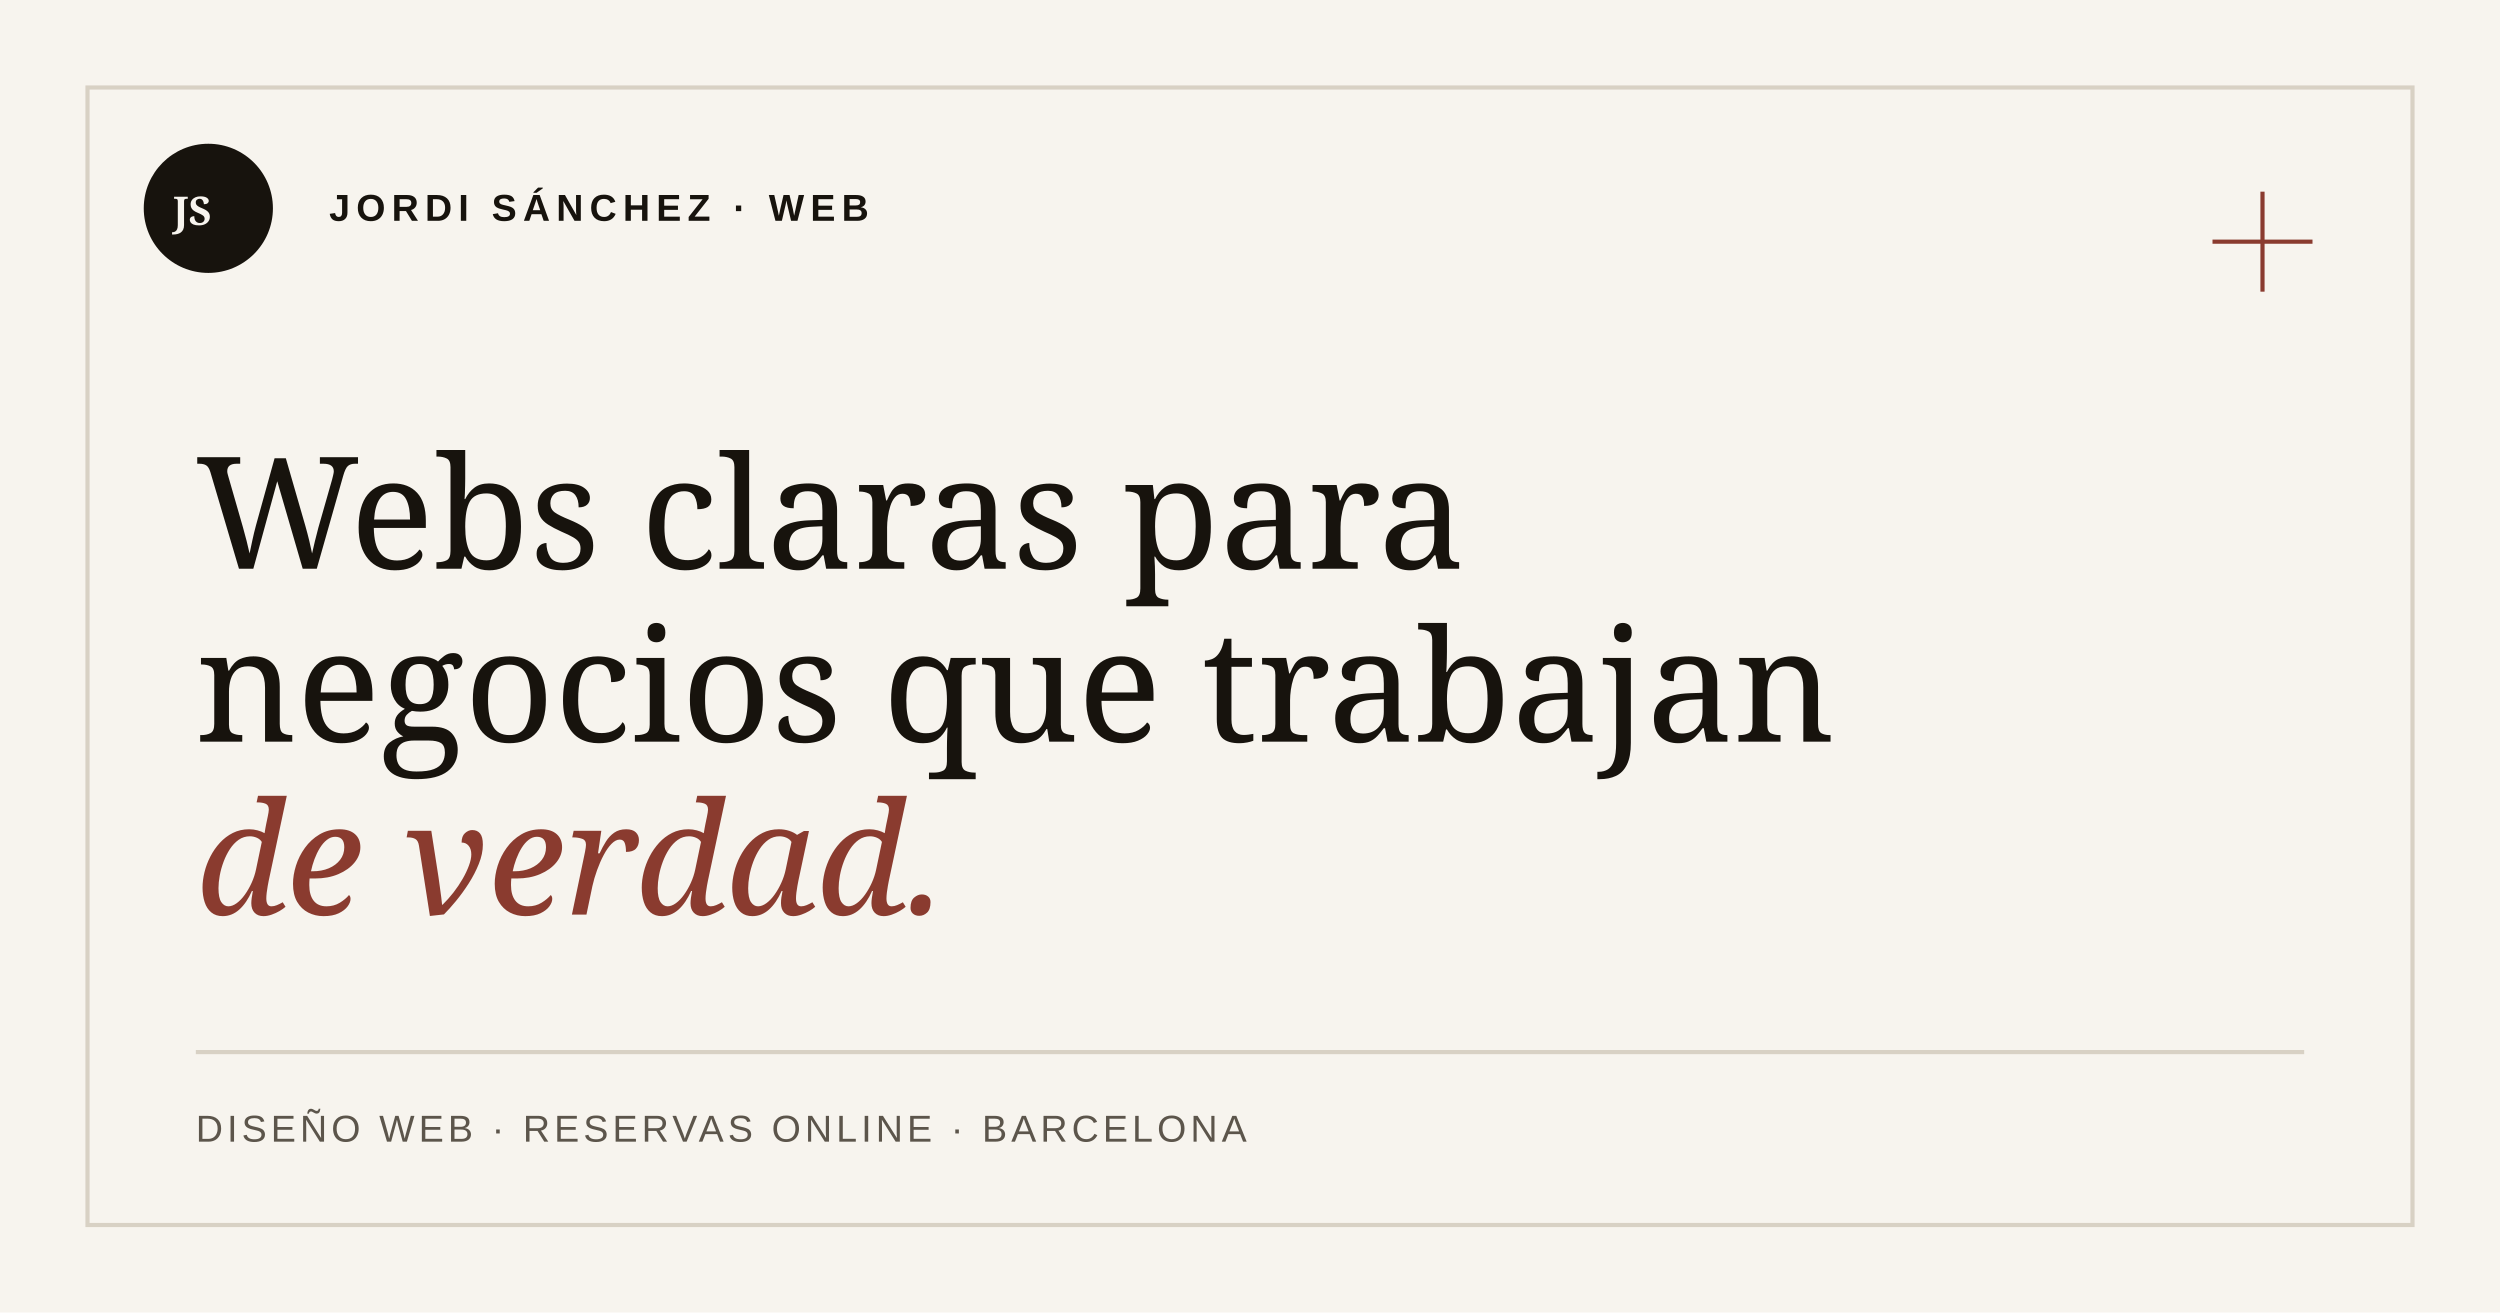
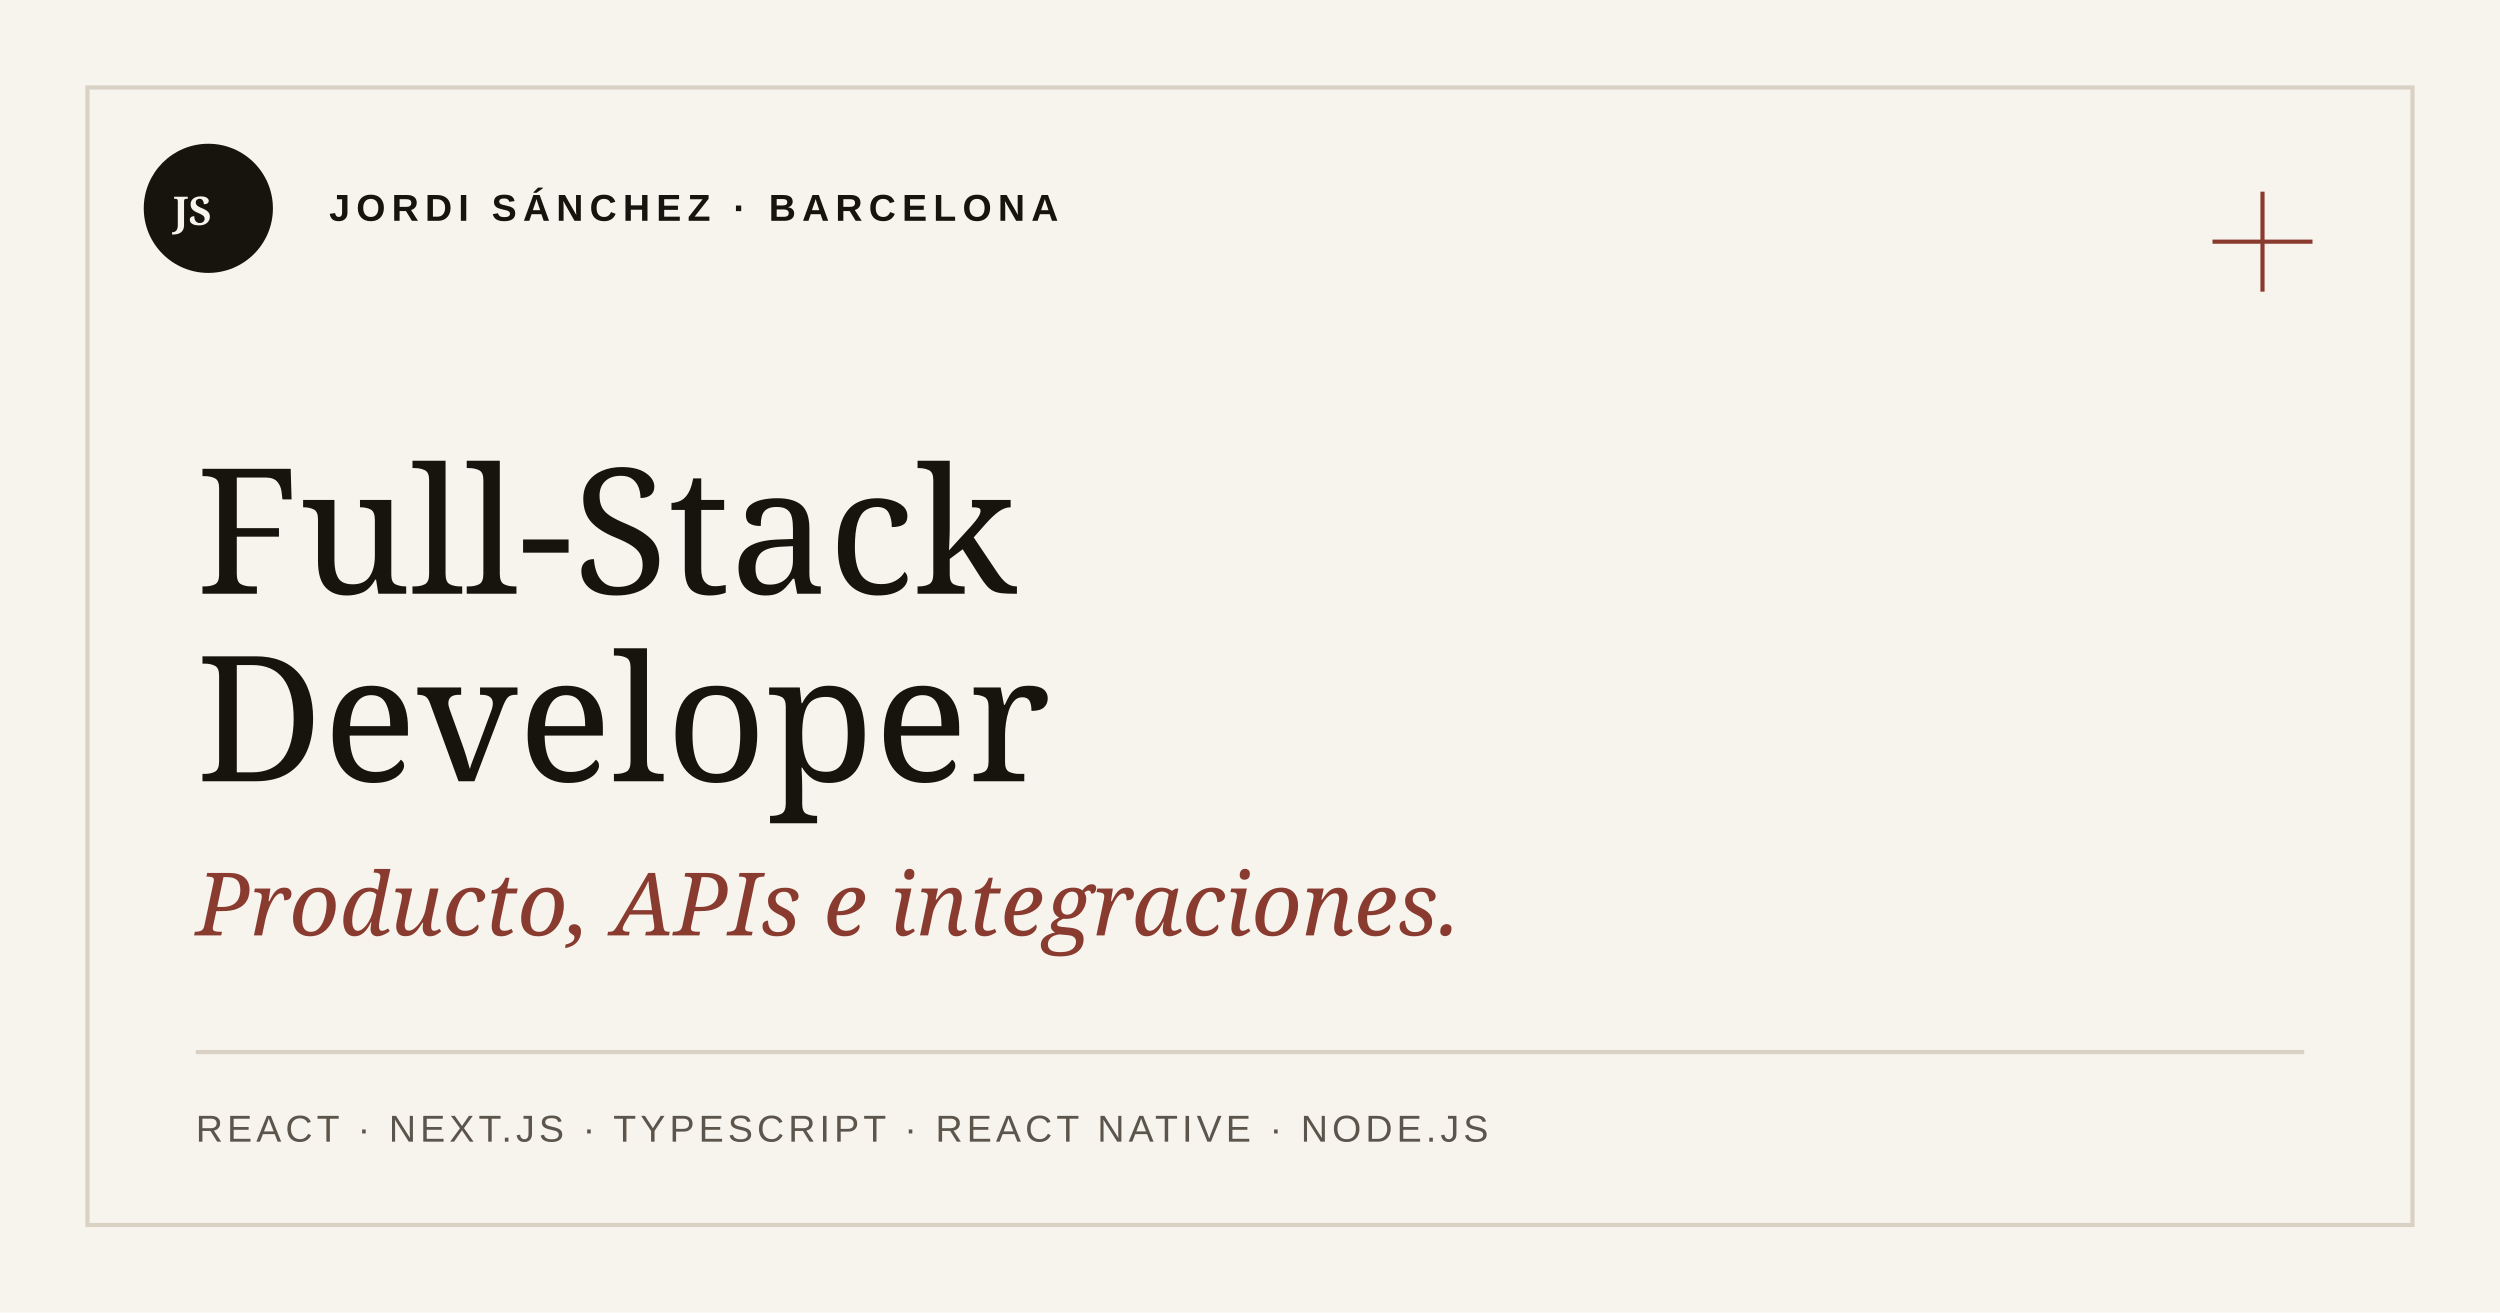
<svg xmlns="http://www.w3.org/2000/svg" width="1200" height="630" viewBox="0 0 1200 630" fill="none">
  <rect width="1200" height="630" fill="#F7F4EE" />
  <rect x="42" y="42" width="1116" height="546" stroke="#D8D1C4" stroke-width="2" />
  <circle cx="100" cy="100" r="31" fill="#17130D" />
  <text x="83" y="108" fill="#F7F4EE" font-family="Georgia" font-size="19" font-weight="700">JS</text>
-   <text x="158" y="106" fill="#17130D" font-family="Arial" font-size="18" font-weight="700" letter-spacing="3">JORDI SÁNCHEZ · WEB</text>
-   <text x="94" y="273" fill="#17130D" font-family="Georgia" font-size="75">Webs claras para</text>
-   <text x="94" y="356" fill="#17130D" font-family="Georgia" font-size="75">negocios que trabajan</text>
-   <text x="94" y="439" fill="#8A3B2F" font-family="Georgia" font-size="75" font-style="italic">de verdad.</text>
+   <text x="158" y="106" fill="#17130D" font-family="Arial" font-size="18" font-weight="700" letter-spacing="3">JORDI SÁNCHEZ · BARCELONA</text>
+   <text x="94" y="285" fill="#17130D" font-family="Georgia" font-size="84">Full-Stack</text>
+   <text x="94" y="375" fill="#17130D" font-family="Georgia" font-size="84">Developer</text>
+   <text x="94" y="449" fill="#8A3B2F" font-family="Georgia" font-size="42" font-style="italic">Producto, APIs e integraciones.</text>
  <path d="M94 505H1106" stroke="#D8D1C4" stroke-width="2" />
-   <text x="94" y="548" fill="#5C554B" font-family="Arial" font-size="18" letter-spacing="2">DISEÑO WEB · RESERVAS ONLINE · BARCELONA</text>
+   <text x="94" y="548" fill="#5C554B" font-family="Arial" font-size="18" letter-spacing="2">REACT · NEXT.JS · TYPESCRIPT · REACT NATIVE · NODE.JS</text>
  <path d="M1086 92V140M1062 116H1110" stroke="#8A3B2F" stroke-width="2" />
</svg>
